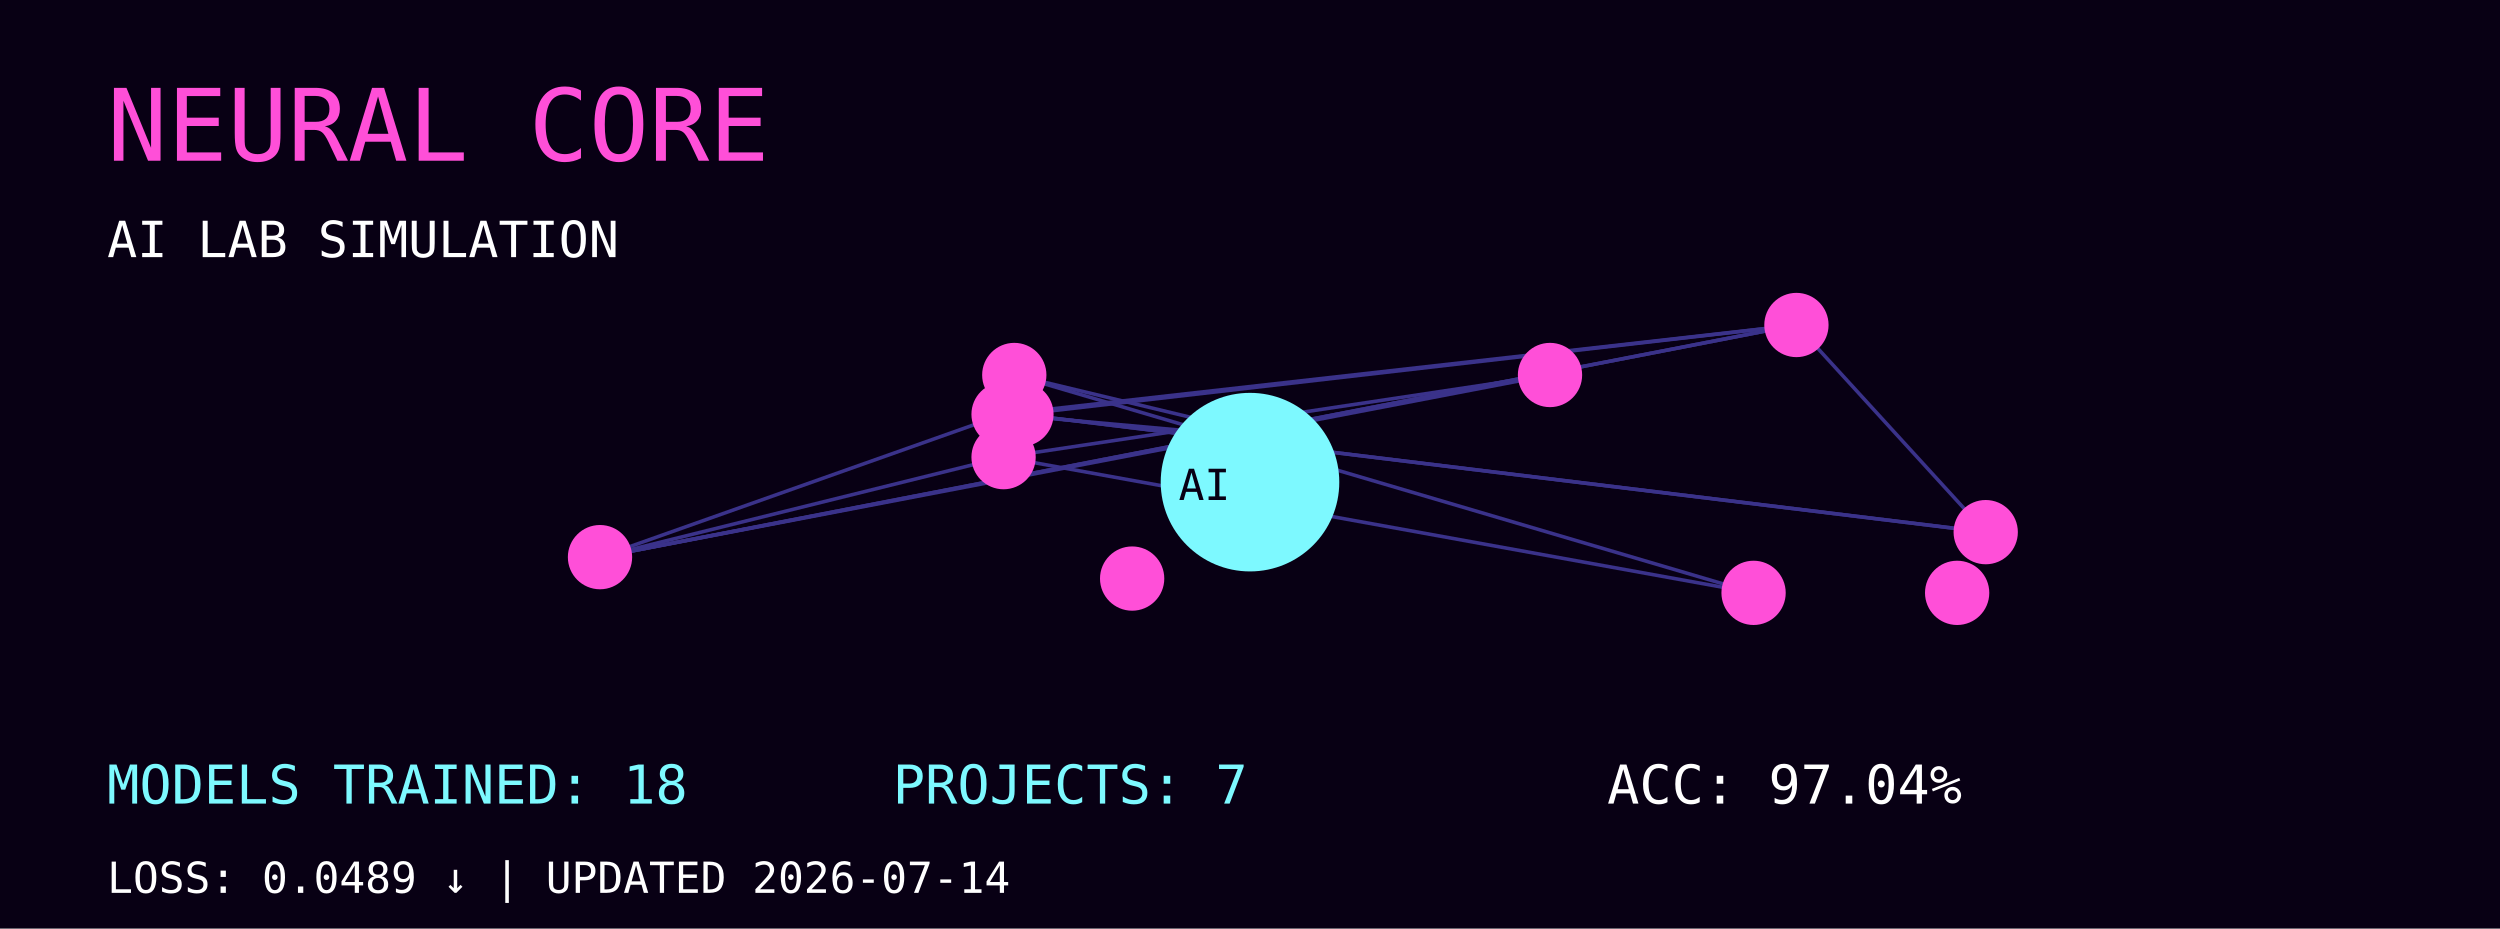
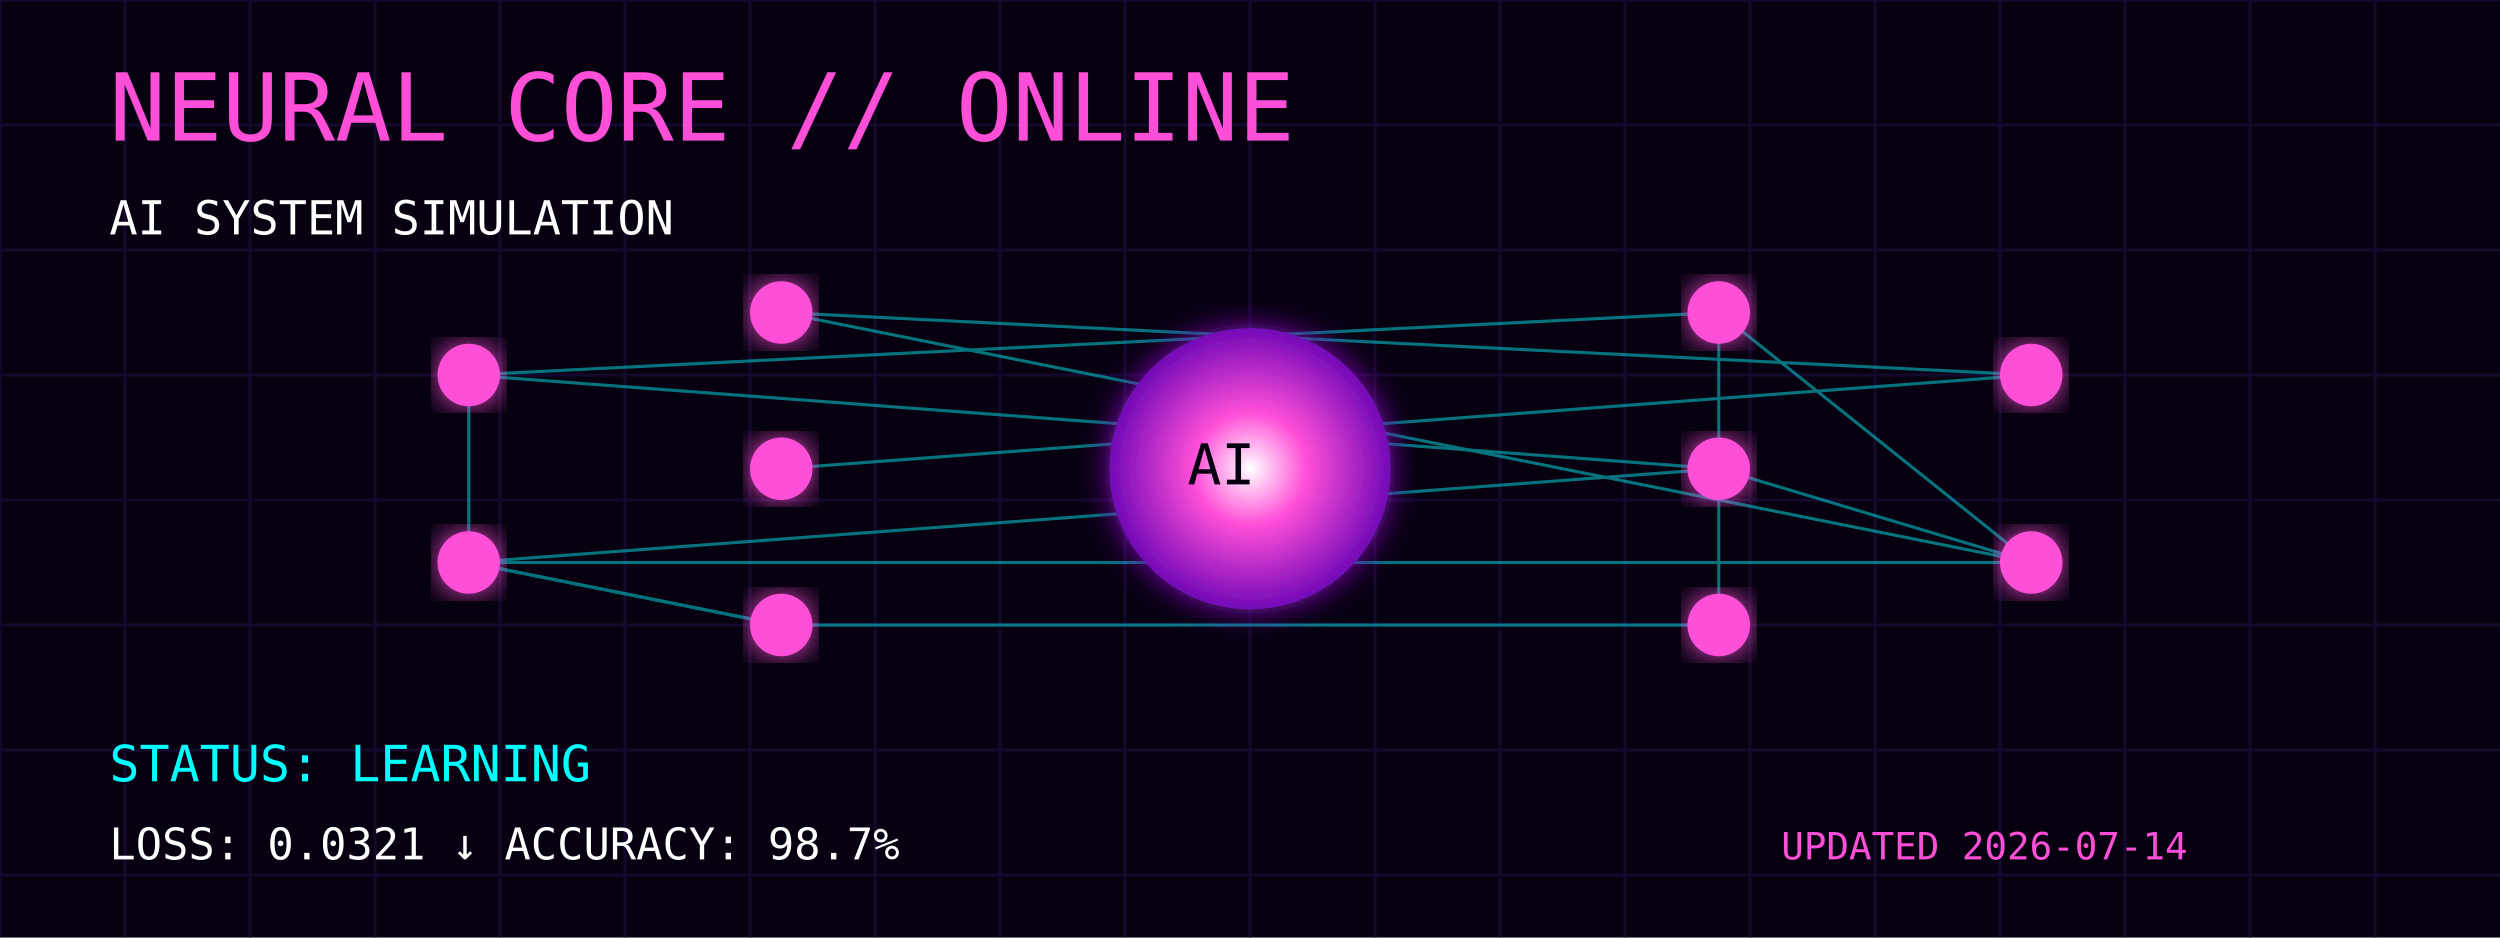
- <svg xmlns="http://www.w3.org/2000/svg" width="700" height="260">
-   <rect width="100%" height="100%" fill="#080014" />
-   <text x="30" y="45" font-size="28" font-family="monospace" fill="#ff4fd8">
- NEURAL CORE
- </text>
-   <text x="30" y="72" font-size="14" font-family="monospace" fill="white">
- AI LAB SIMULATION
- </text>
-   <g stroke="#6c63ff" opacity="0.5">
-     <line x1="168" y1="156" x2="503" y2="91" />
-     <line x1="168" y1="156" x2="434" y2="105" />
-     <line x1="556" y1="149" x2="556" y2="149" />
-     <line x1="556" y1="149" x2="503" y2="91" />
-     <line x1="556" y1="149" x2="286" y2="116" />
-     <line x1="281" y1="116" x2="168" y2="156" />
-     <line x1="281" y1="116" x2="503" y2="91" />
-     <line x1="284" y1="105" x2="281" y2="116" />
-     <line x1="503" y1="91" x2="168" y2="156" />
-     <line x1="503" y1="91" x2="286" y2="116" />
-     <line x1="491" y1="166" x2="284" y2="105" />
-     <line x1="281" y1="128" x2="168" y2="156" />
-     <line x1="281" y1="128" x2="491" y2="166" />
-     <line x1="281" y1="128" x2="434" y2="105" />
-     <line x1="286" y1="116" x2="556" y2="149" />
-     <line x1="359" y1="123" x2="281" y2="116" />
-     <line x1="359" y1="123" x2="284" y2="105" />
+ <svg xmlns="http://www.w3.org/2000/svg" width="800" height="300">
+   <defs>
+     <filter id="glow">
+       <feGaussianBlur stdDeviation="5" result="blur" />
+       <feMerge>
+         <feMergeNode in="blur" />
+         <feMergeNode in="SourceGraphic" />
+       </feMerge>
+     </filter>
+     <radialGradient id="core">
+       <stop offset="0%" stop-color="#ffffff" />
+       <stop offset="40%" stop-color="#ff4fd8" />
+       <stop offset="100%" stop-color="#7209b7" />
+     </radialGradient>
+   </defs>
+   <rect width="100%" height="100%" fill="#070011" />
+   <g stroke="#24104a" opacity="0.5">
+     <line x1="0" y1="0" x2="0" y2="300" />
+     <line x1="40" y1="0" x2="40" y2="300" />
+     <line x1="80" y1="0" x2="80" y2="300" />
+     <line x1="120" y1="0" x2="120" y2="300" />
+     <line x1="160" y1="0" x2="160" y2="300" />
+     <line x1="200" y1="0" x2="200" y2="300" />
+     <line x1="240" y1="0" x2="240" y2="300" />
+     <line x1="280" y1="0" x2="280" y2="300" />
+     <line x1="320" y1="0" x2="320" y2="300" />
+     <line x1="360" y1="0" x2="360" y2="300" />
+     <line x1="400" y1="0" x2="400" y2="300" />
+     <line x1="440" y1="0" x2="440" y2="300" />
+     <line x1="480" y1="0" x2="480" y2="300" />
+     <line x1="520" y1="0" x2="520" y2="300" />
+     <line x1="560" y1="0" x2="560" y2="300" />
+     <line x1="600" y1="0" x2="600" y2="300" />
+     <line x1="640" y1="0" x2="640" y2="300" />
+     <line x1="680" y1="0" x2="680" y2="300" />
+     <line x1="720" y1="0" x2="720" y2="300" />
+     <line x1="760" y1="0" x2="760" y2="300" />
+     <line x1="0" y1="0" x2="800" y2="0" />
+     <line x1="0" y1="40" x2="800" y2="40" />
+     <line x1="0" y1="80" x2="800" y2="80" />
+     <line x1="0" y1="120" x2="800" y2="120" />
+     <line x1="0" y1="160" x2="800" y2="160" />
+     <line x1="0" y1="200" x2="800" y2="200" />
+     <line x1="0" y1="240" x2="800" y2="240" />
+     <line x1="0" y1="280" x2="800" y2="280" />
  </g>
-   <circle cx="168" cy="156" r="9" fill="#ff4fd8" />
-   <circle cx="548" cy="166" r="9" fill="#ff4fd8" />
-   <circle cx="556" cy="149" r="9" fill="#ff4fd8" />
-   <circle cx="281" cy="116" r="9" fill="#ff4fd8" />
-   <circle cx="284" cy="105" r="9" fill="#ff4fd8" />
-   <circle cx="503" cy="91" r="9" fill="#ff4fd8" />
-   <circle cx="491" cy="166" r="9" fill="#ff4fd8" />
-   <circle cx="317" cy="162" r="9" fill="#ff4fd8" />
-   <circle cx="434" cy="105" r="9" fill="#ff4fd8" />
-   <circle cx="281" cy="128" r="9" fill="#ff4fd8" />
-   <circle cx="286" cy="116" r="9" fill="#ff4fd8" />
-   <circle cx="359" cy="123" r="9" fill="#ff4fd8" />
-   <circle cx="350" cy="135" r="25" fill="#7df9ff" />
-   <text x="330" y="140" font-family="monospace" font-size="12" fill="#080014">
- AI
- </text>
-   <text x="30" y="225" font-family="monospace" font-size="15" fill="#7df9ff">
+   <text x="35" y="45" font-family="monospace" font-size="30" fill="#ff4fd8">

- MODELS TRAINED: 18
+ NEURAL CORE // ONLINE

</text>
-   <text x="250" y="225" font-family="monospace" font-size="15" fill="#7df9ff">
+   <text x="35" y="75" font-family="monospace" font-size="15" fill="white">

- PROJECTS: 7
+ AI SYSTEM SIMULATION

</text>
-   <text x="450" y="225" font-family="monospace" font-size="15" fill="white">
+   <g stroke="#00ffff" opacity="0.45">
+     <line x1="150" y1="180" x2="150" y2="120" />
+     <line x1="150" y1="180" x2="250" y2="200" />
+     <line x1="250" y1="100" x2="250" y2="100" />
+     <line x1="250" y1="100" x2="650" y2="180" />
+     <line x1="250" y1="150" x2="650" y2="120" />
+     <line x1="250" y1="200" x2="150" y2="180" />
+     <line x1="250" y1="200" x2="550" y2="200" />
+     <line x1="550" y1="100" x2="150" y2="120" />
+     <line x1="550" y1="100" x2="550" y2="200" />
+     <line x1="550" y1="150" x2="150" y2="120" />
+     <line x1="550" y1="150" x2="150" y2="180" />
+     <line x1="650" y1="120" x2="250" y2="100" />
+     <line x1="650" y1="180" x2="150" y2="180" />
+     <line x1="650" y1="180" x2="550" y2="100" />
+     <line x1="650" y1="180" x2="550" y2="150" />
+   </g>
+   <circle cx="150" cy="120" r="10" fill="#ff4fd8" filter="url(#glow)" />
+   <circle cx="150" cy="180" r="10" fill="#ff4fd8" filter="url(#glow)" />
+   <circle cx="250" cy="100" r="10" fill="#ff4fd8" filter="url(#glow)" />
+   <circle cx="250" cy="150" r="10" fill="#ff4fd8" filter="url(#glow)" />
+   <circle cx="250" cy="200" r="10" fill="#ff4fd8" filter="url(#glow)" />
+   <circle cx="550" cy="100" r="10" fill="#ff4fd8" filter="url(#glow)" />
+   <circle cx="550" cy="150" r="10" fill="#ff4fd8" filter="url(#glow)" />
+   <circle cx="550" cy="200" r="10" fill="#ff4fd8" filter="url(#glow)" />
+   <circle cx="650" cy="120" r="10" fill="#ff4fd8" filter="url(#glow)" />
+   <circle cx="650" cy="180" r="10" fill="#ff4fd8" filter="url(#glow)" />
+   <circle cx="400" cy="150" r="45" fill="url(#core)" filter="url(#glow)">
+     <animate attributeName="r" values="40;48;40" dur="2s" repeatCount="indefinite" />
+   </circle>
+   <text x="380" y="155" font-family="monospace" font-size="18" fill="#070011">

- ACC: 97.04%
+ AI

</text>
-   <text x="30" y="250" font-family="monospace" font-size="12" fill="white">
+   <text x="35" y="250" font-family="monospace" font-size="16" fill="#00ffff">

- LOSS: 0.0489 ↓ | UPDATED 2026-07-14
+ STATUS: LEARNING
+ 
+ </text>
+   <text x="35" y="275" font-family="monospace" font-size="14" fill="white">
+ 
+ LOSS: 0.0321 ↓   ACCURACY: 98.7%
+ 
+ </text>
+   <text x="570" y="275" font-family="monospace" font-size="12" fill="#ff4fd8">
+ 
+ UPDATED 2026-07-14

</text>
</svg>
